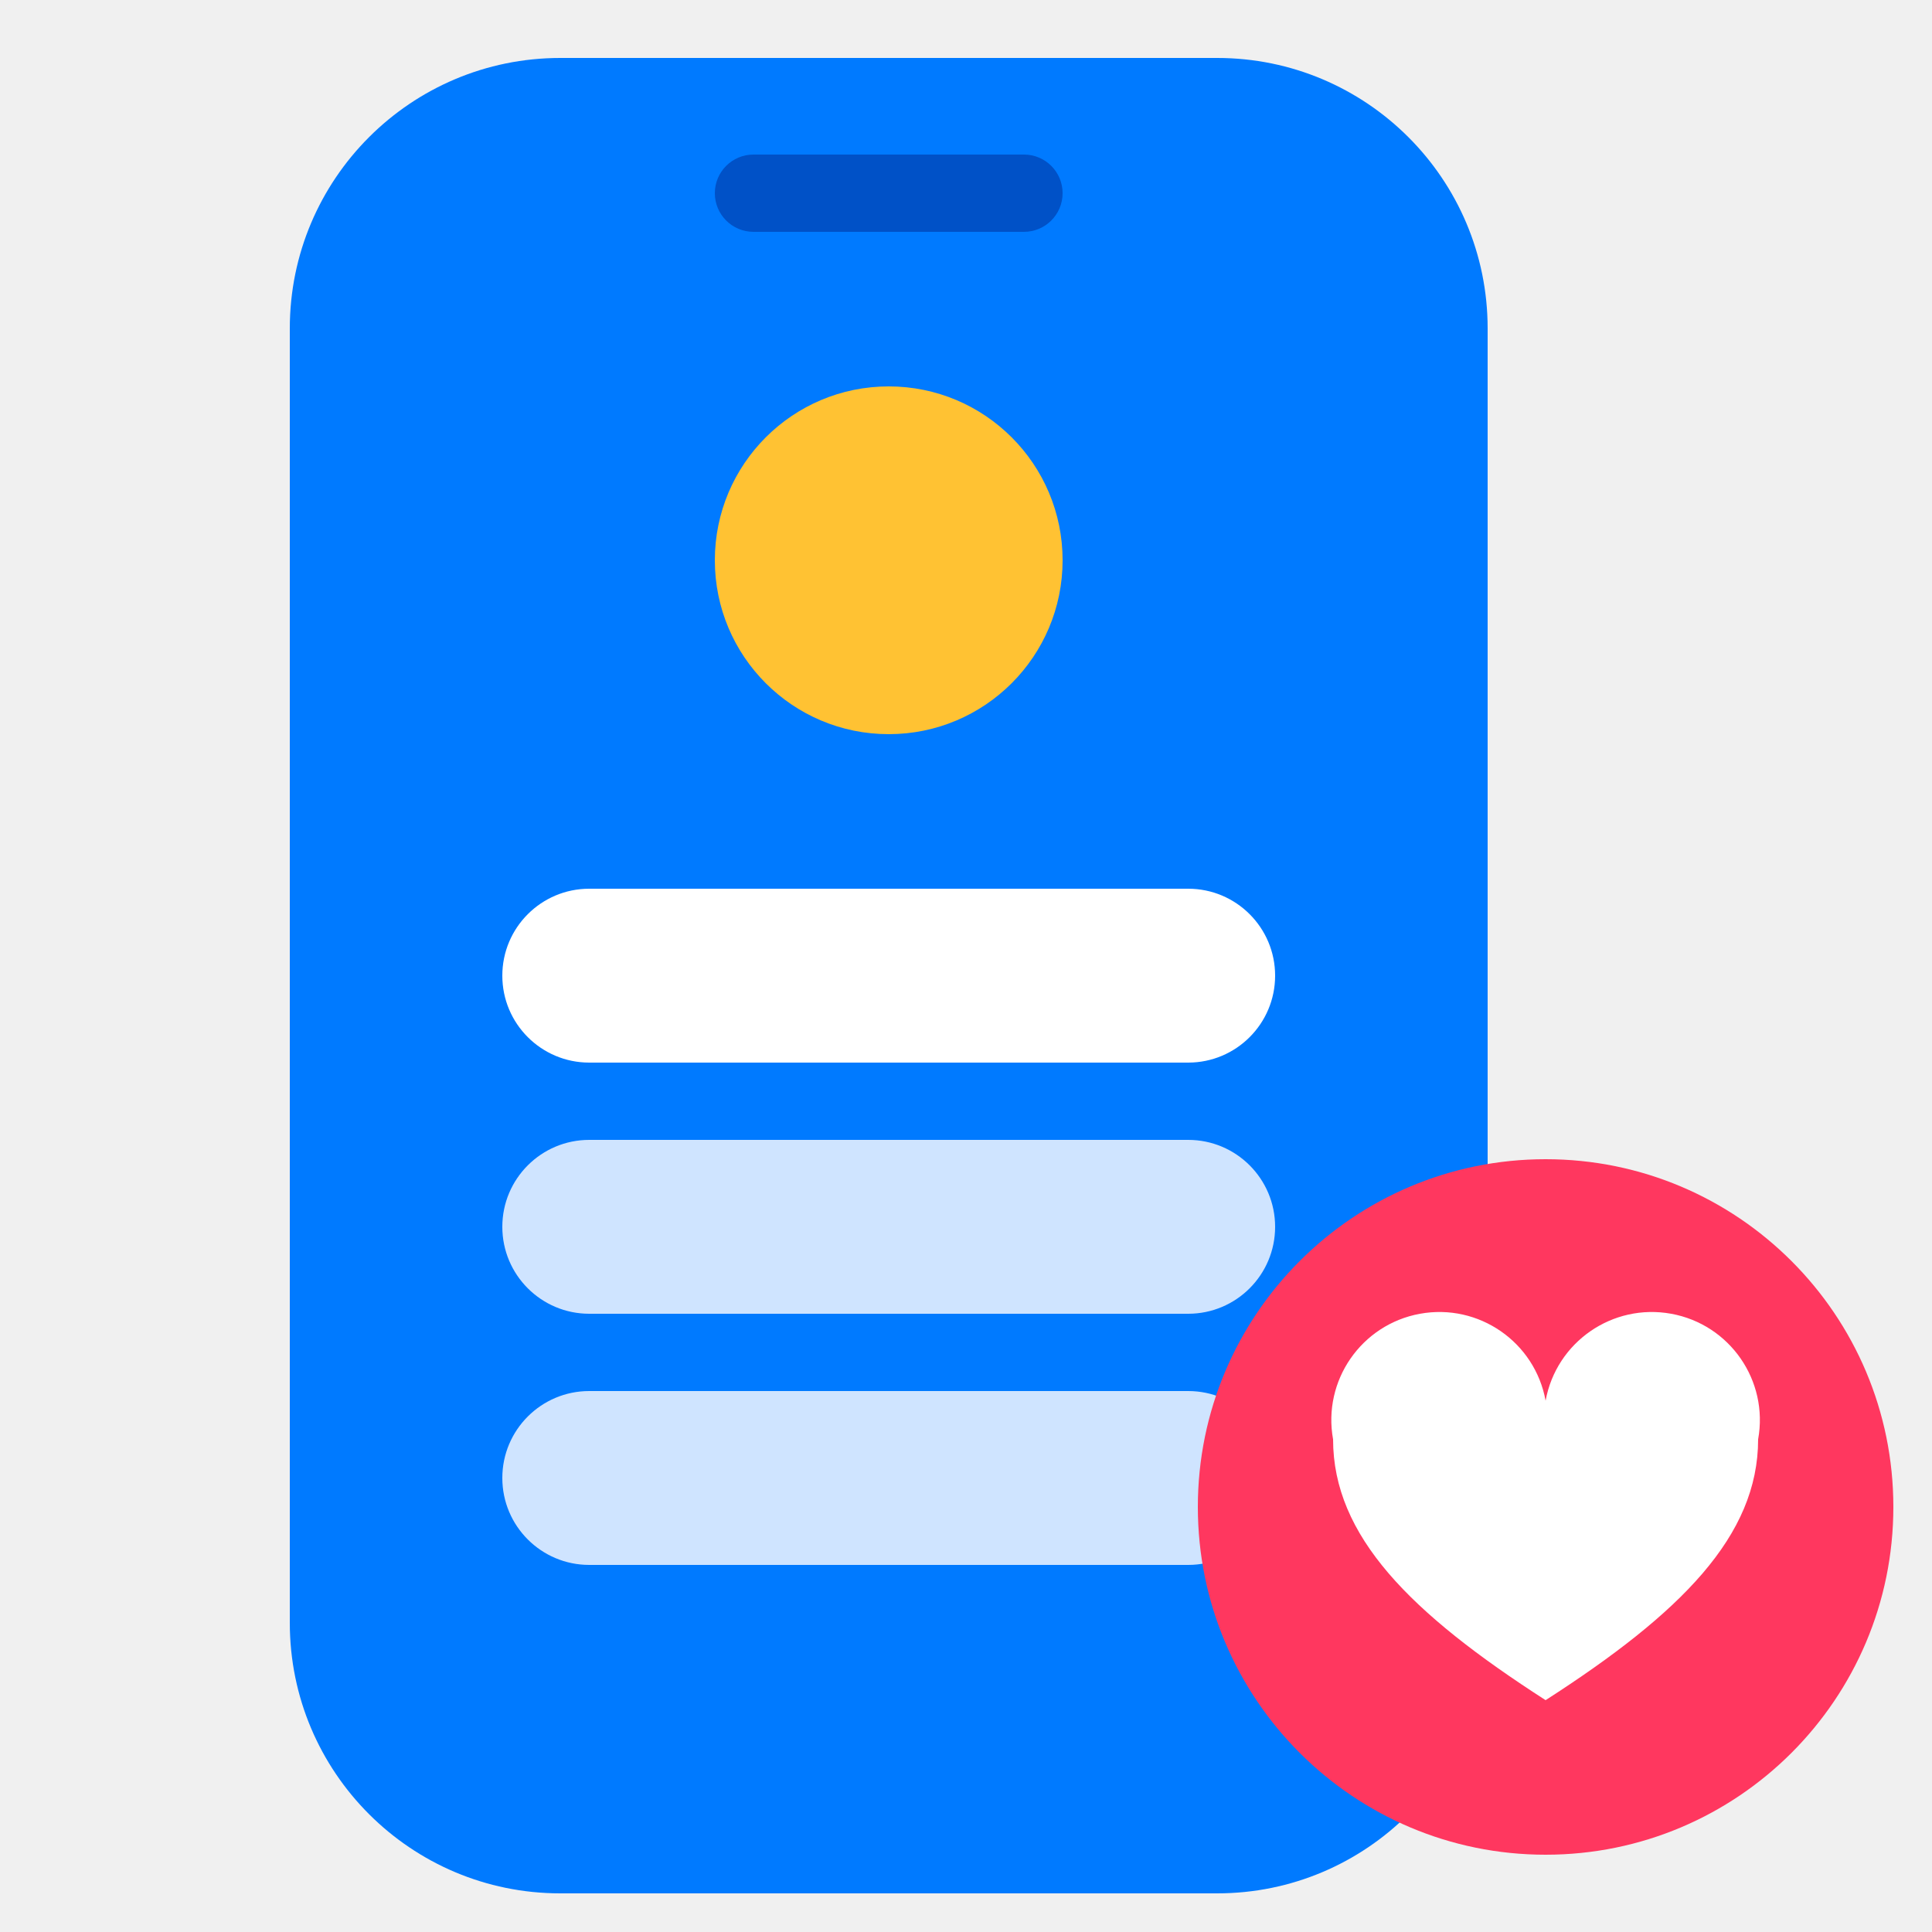
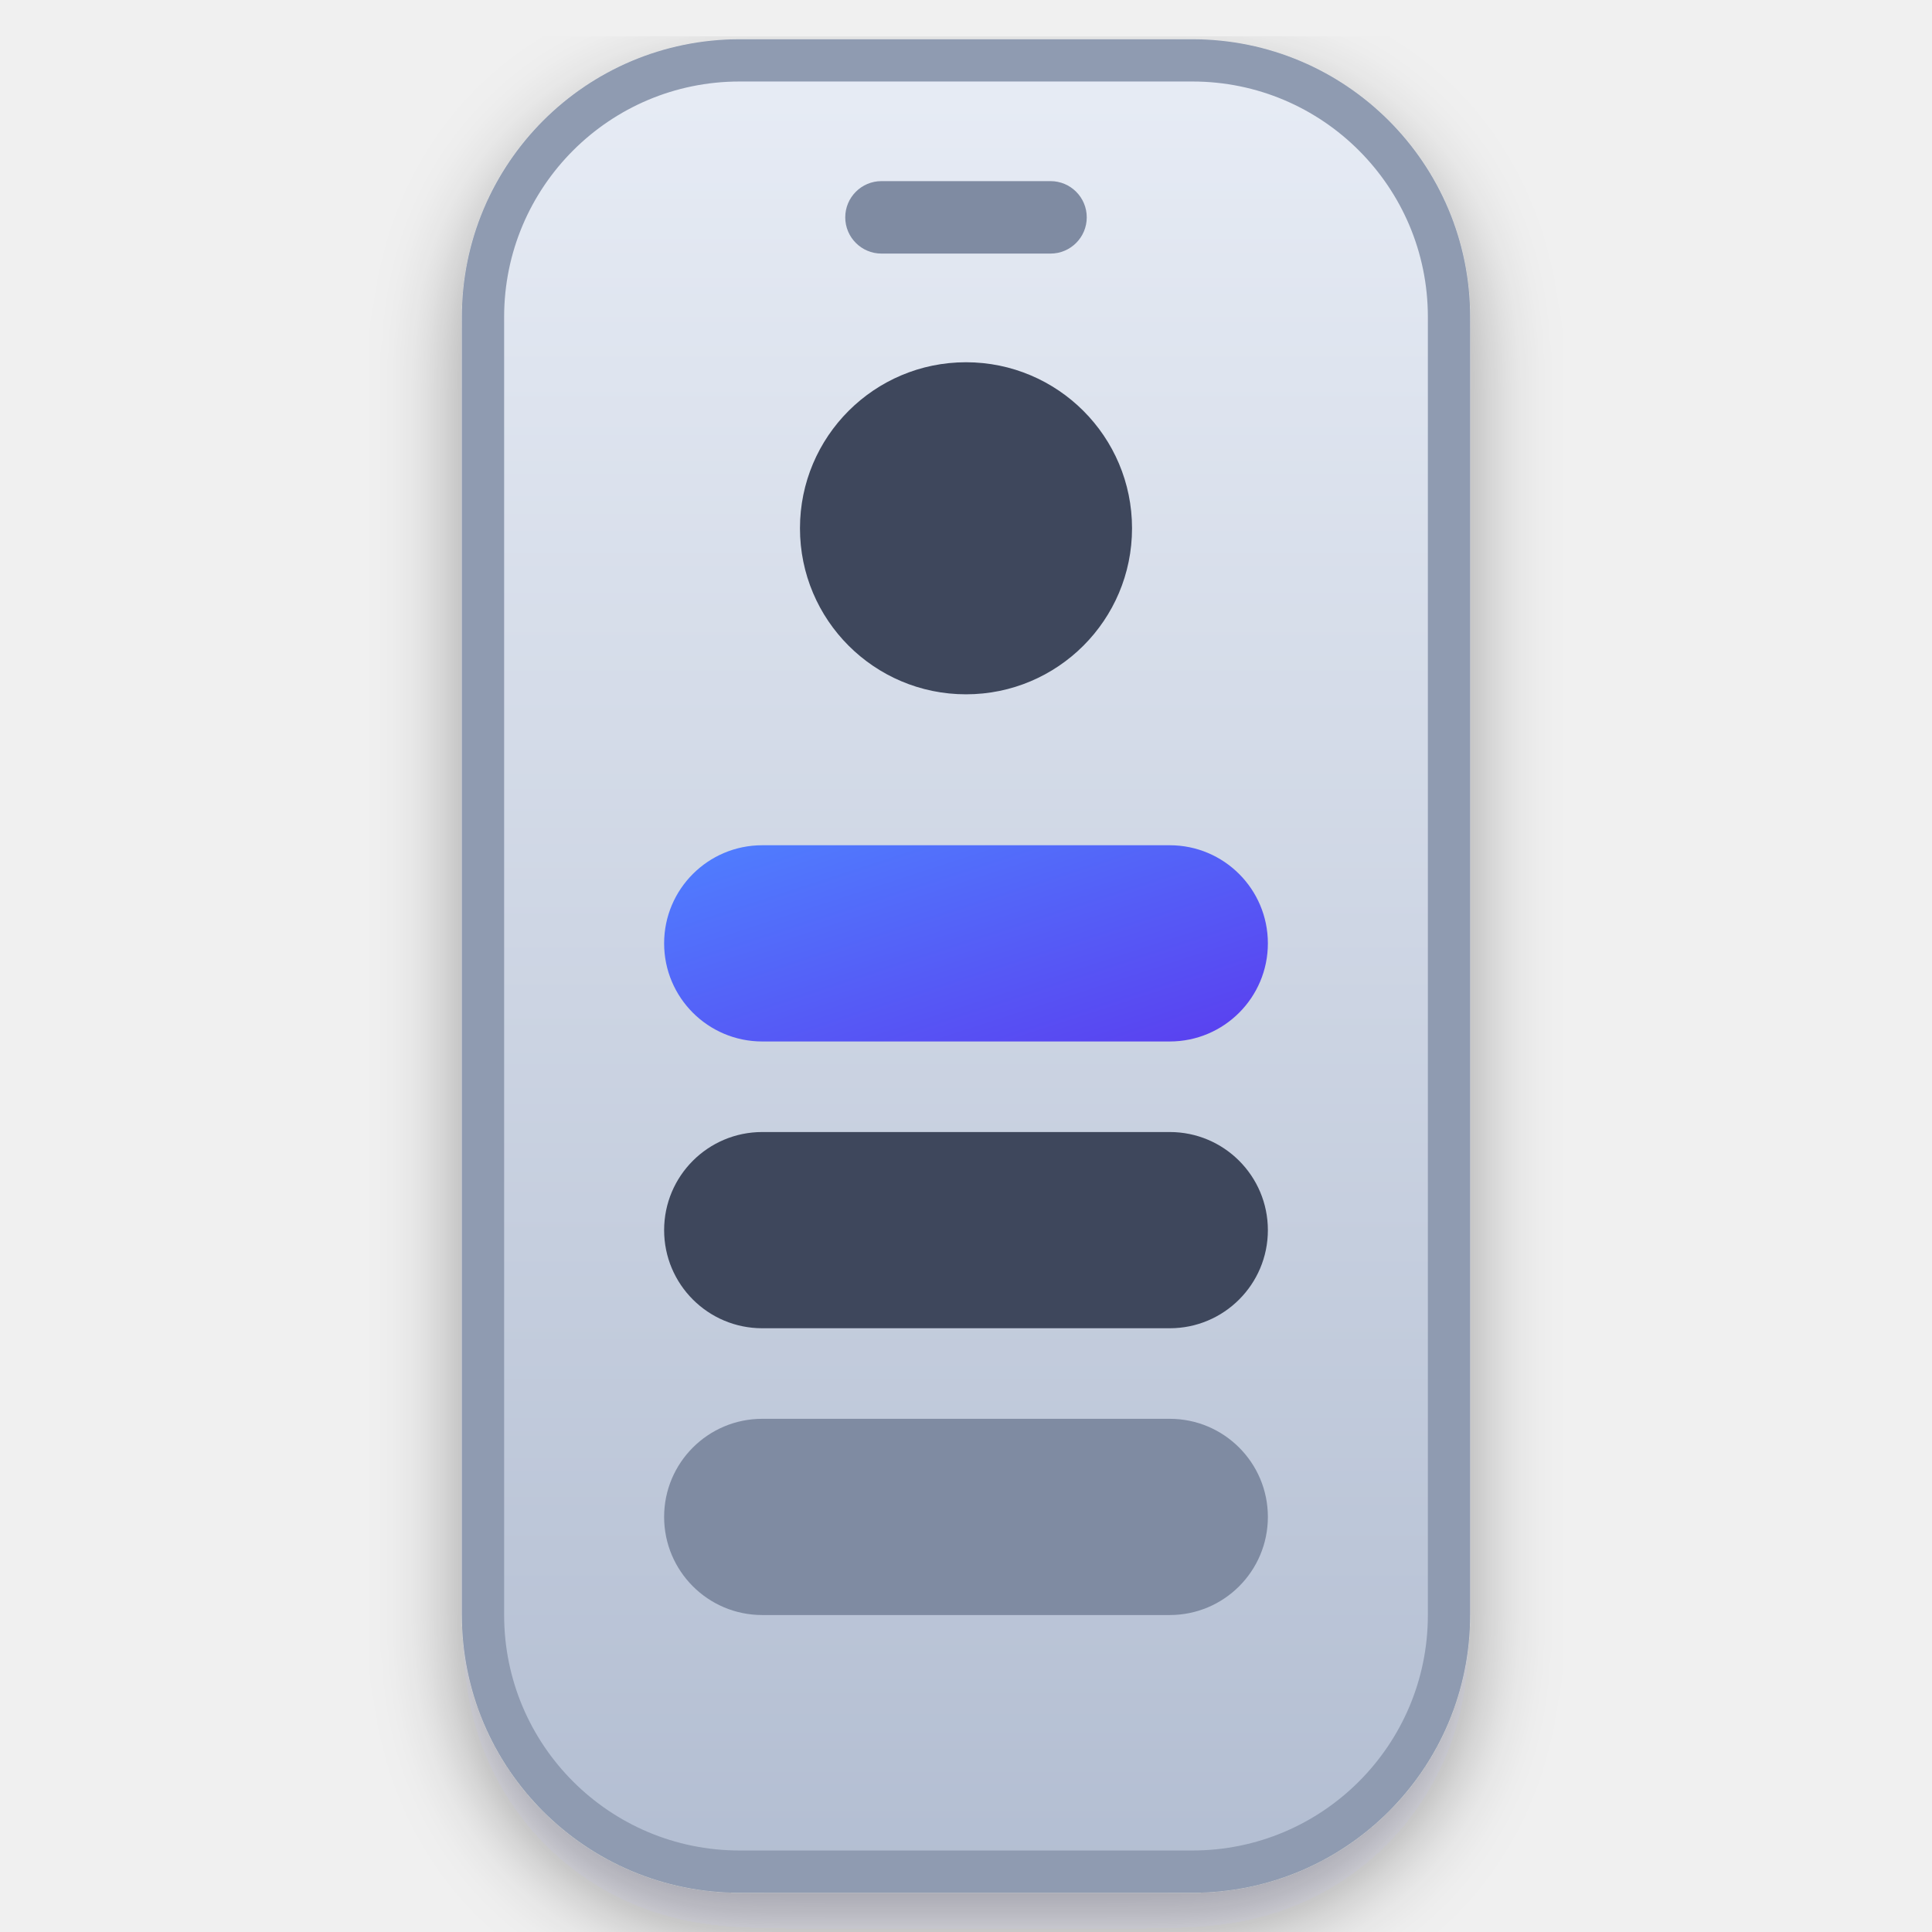
- <svg xmlns="http://www.w3.org/2000/svg" viewBox="28 28 200 200" width="256" height="256" role="img" aria-label="Quantalog Link-in-bio">
-   <rect x="58" y="34" width="124" height="190" rx="28" fill="#007AFF" />
-   <rect x="102" y="44" width="36" height="8" rx="4" fill="#0051C7" />
-   <circle cx="120" cy="86" r="18" fill="#FFC233" />
-   <rect x="80" y="120" width="80" height="18" rx="9" fill="#FFFFFF" />
-   <rect x="80" y="146" width="80" height="18" rx="9" fill="#CFE4FF" />
-   <rect x="80" y="172" width="80" height="18" rx="9" fill="#CFE4FF" />
-   <circle cx="188" cy="184" r="36" fill="#FF375F" />
-   <path d="M188 204c-14-9-22-17-22-27a11 11 0 0 1 22-4 11 11 0 0 1 22 4c0 10-8 18-22 27z" fill="#FFFFFF" />
+ <svg xmlns="http://www.w3.org/2000/svg" viewBox="0 0 64 64" width="256" height="256" role="img" aria-label="Quantalog Link-in-bio">
+   <defs>
+     <linearGradient id="p" x1="0" y1="0" x2="0" y2="1">
+       <stop offset="0" stop-color="#E7ECF5" />
+       <stop offset="1" stop-color="#B3BED2" />
+     </linearGradient>
+     <linearGradient id="b" x1="0" y1="0" x2="1" y2="1">
+       <stop offset="0" stop-color="#4F80FF" />
+       <stop offset="1" stop-color="#5A3EEF" />
+     </linearGradient>
+     <filter id="s" x="-20%" y="-20%" width="140%" height="140%">
+       <feDropShadow dx="0" dy="1.2" stdDeviation="1.4" flood-color="#0B1020" flood-opacity="0.35" />
+     </filter>
+   </defs>
+   <rect x="16" y="2" width="32" height="60" rx="8.5" fill="url(#p)" stroke="#8F9BB1" stroke-width="1.4" filter="url(#s)" />
+   <rect x="28" y="6" width="8" height="2.4" rx="1.2" fill="#7F8BA2" />
+   <circle cx="32" cy="17.5" r="5.5" fill="#3E475C" />
+   <rect x="22" y="28" width="20" height="6.5" rx="3.25" fill="url(#b)" />
+   <rect x="22" y="37.5" width="20" height="6.5" rx="3.25" fill="#3E475C" />
+   <rect x="22" y="47" width="20" height="6.5" rx="3.25" fill="#7F8BA2" />
</svg>
